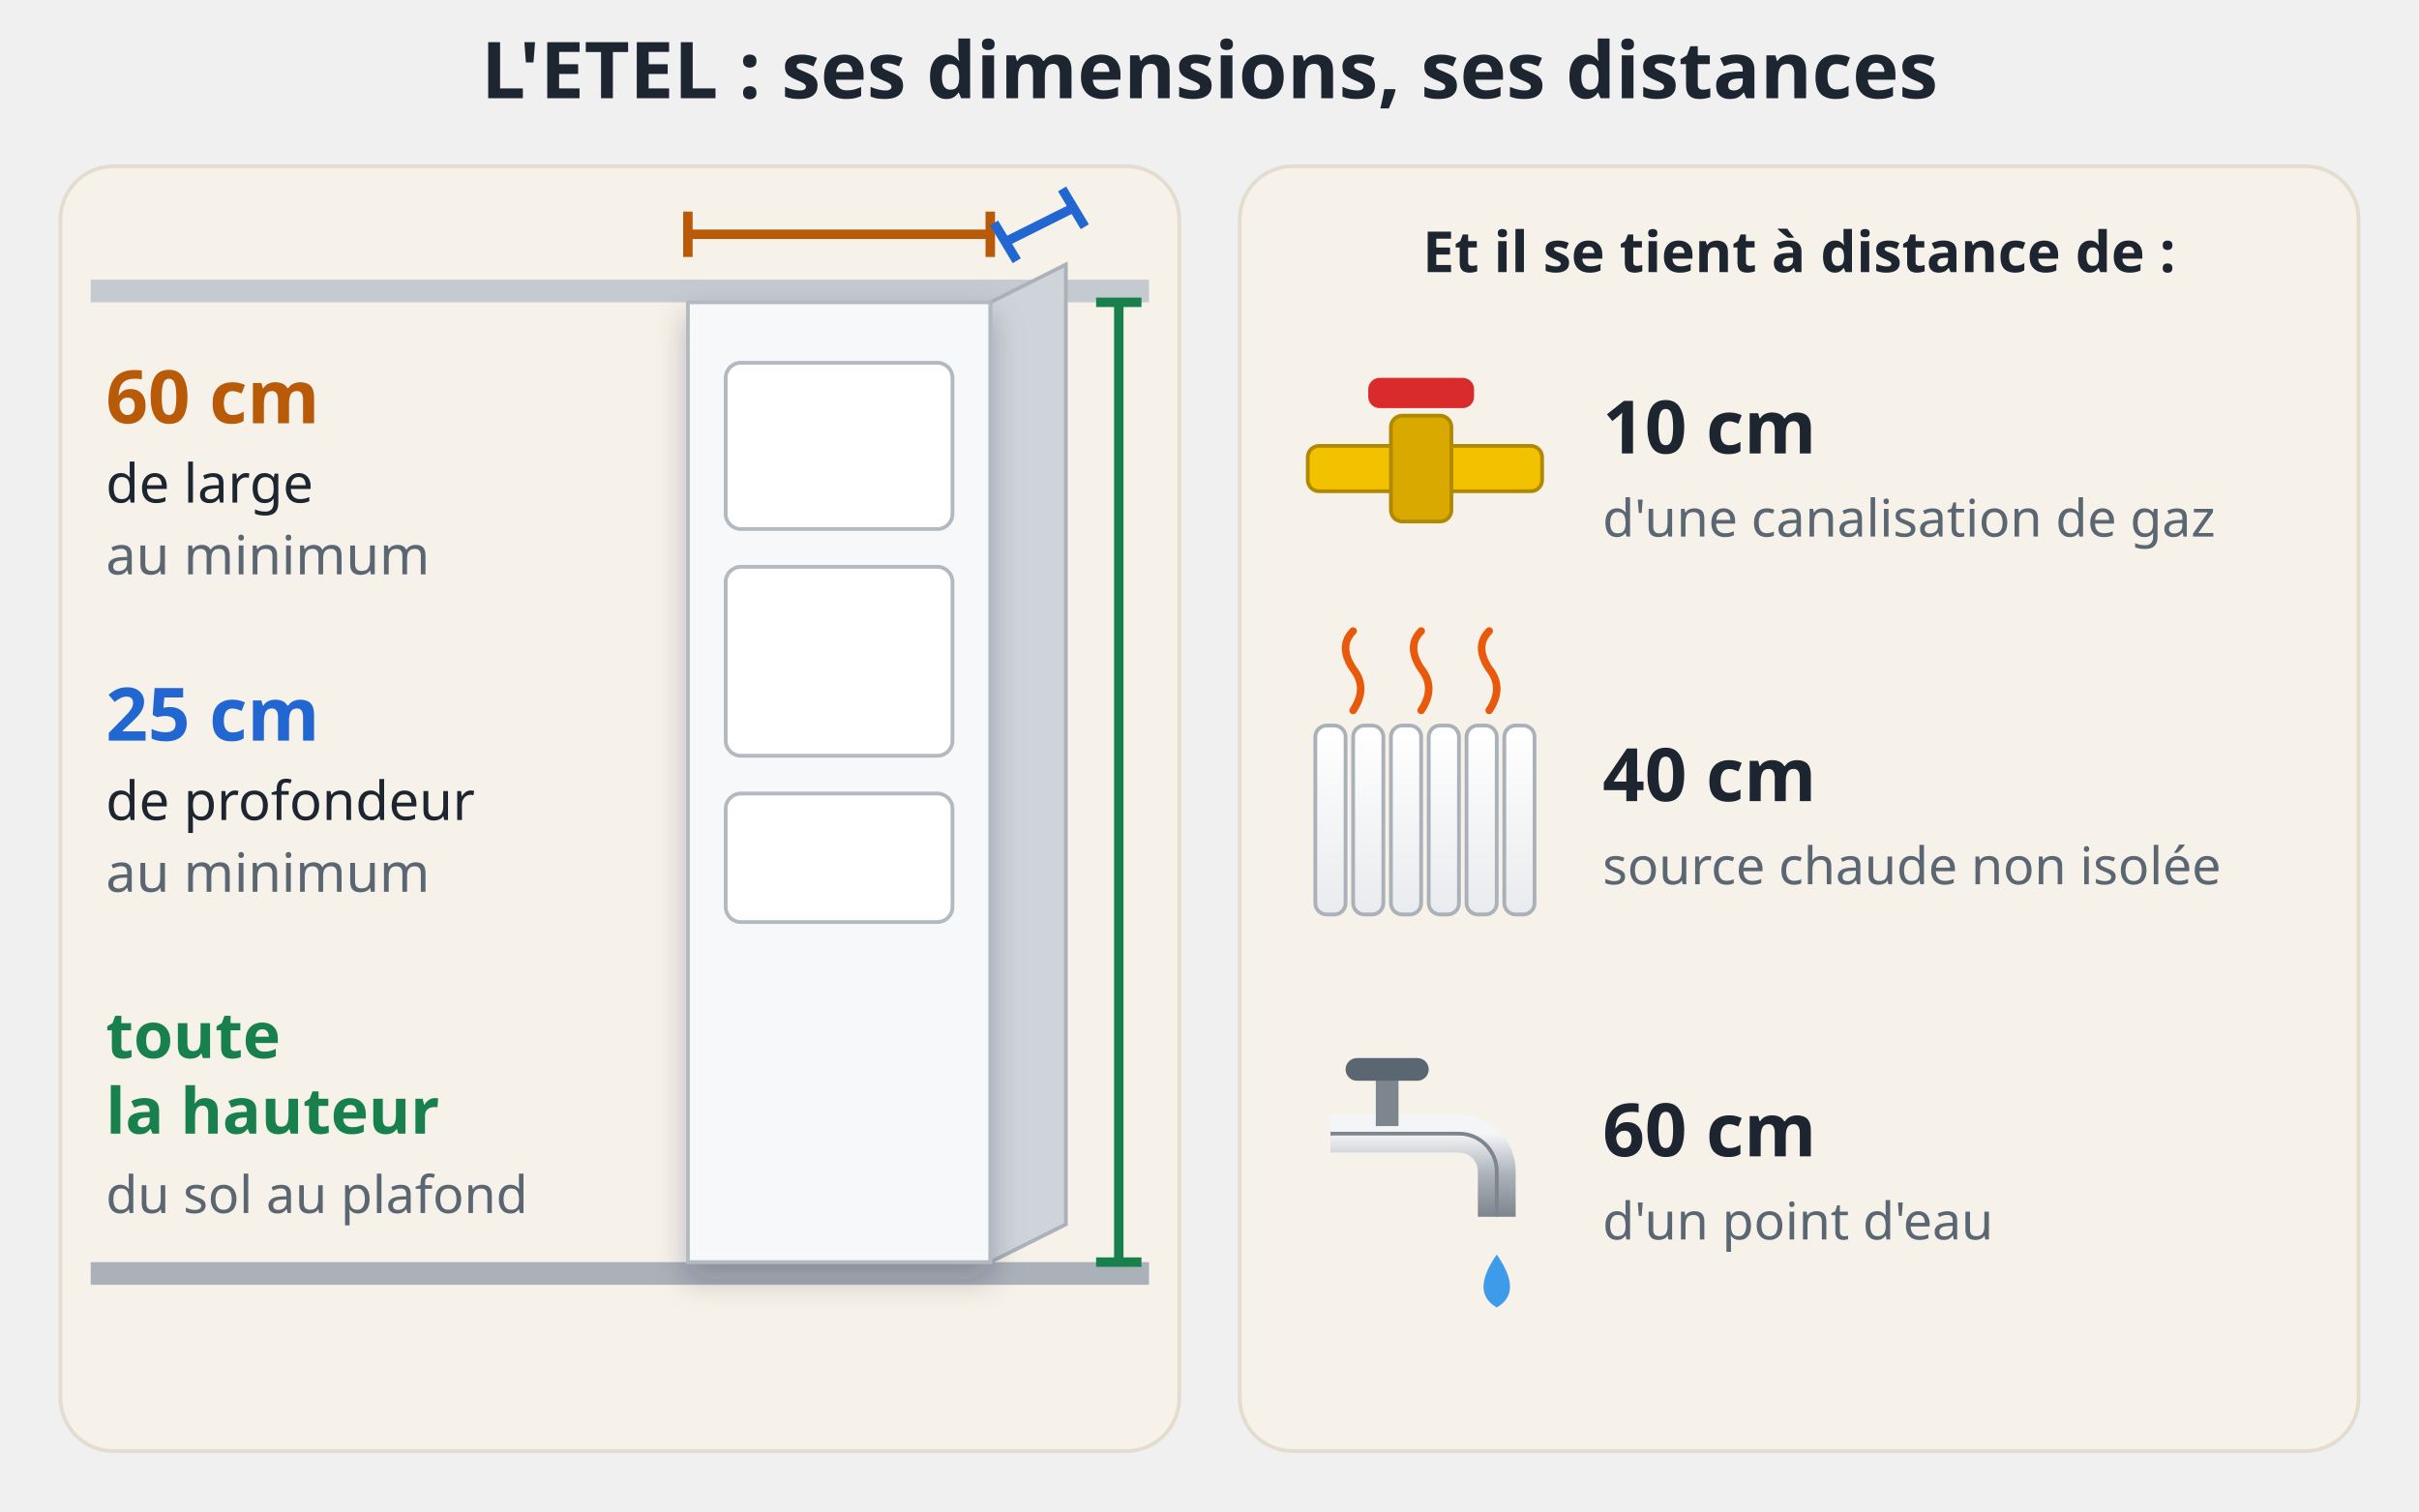
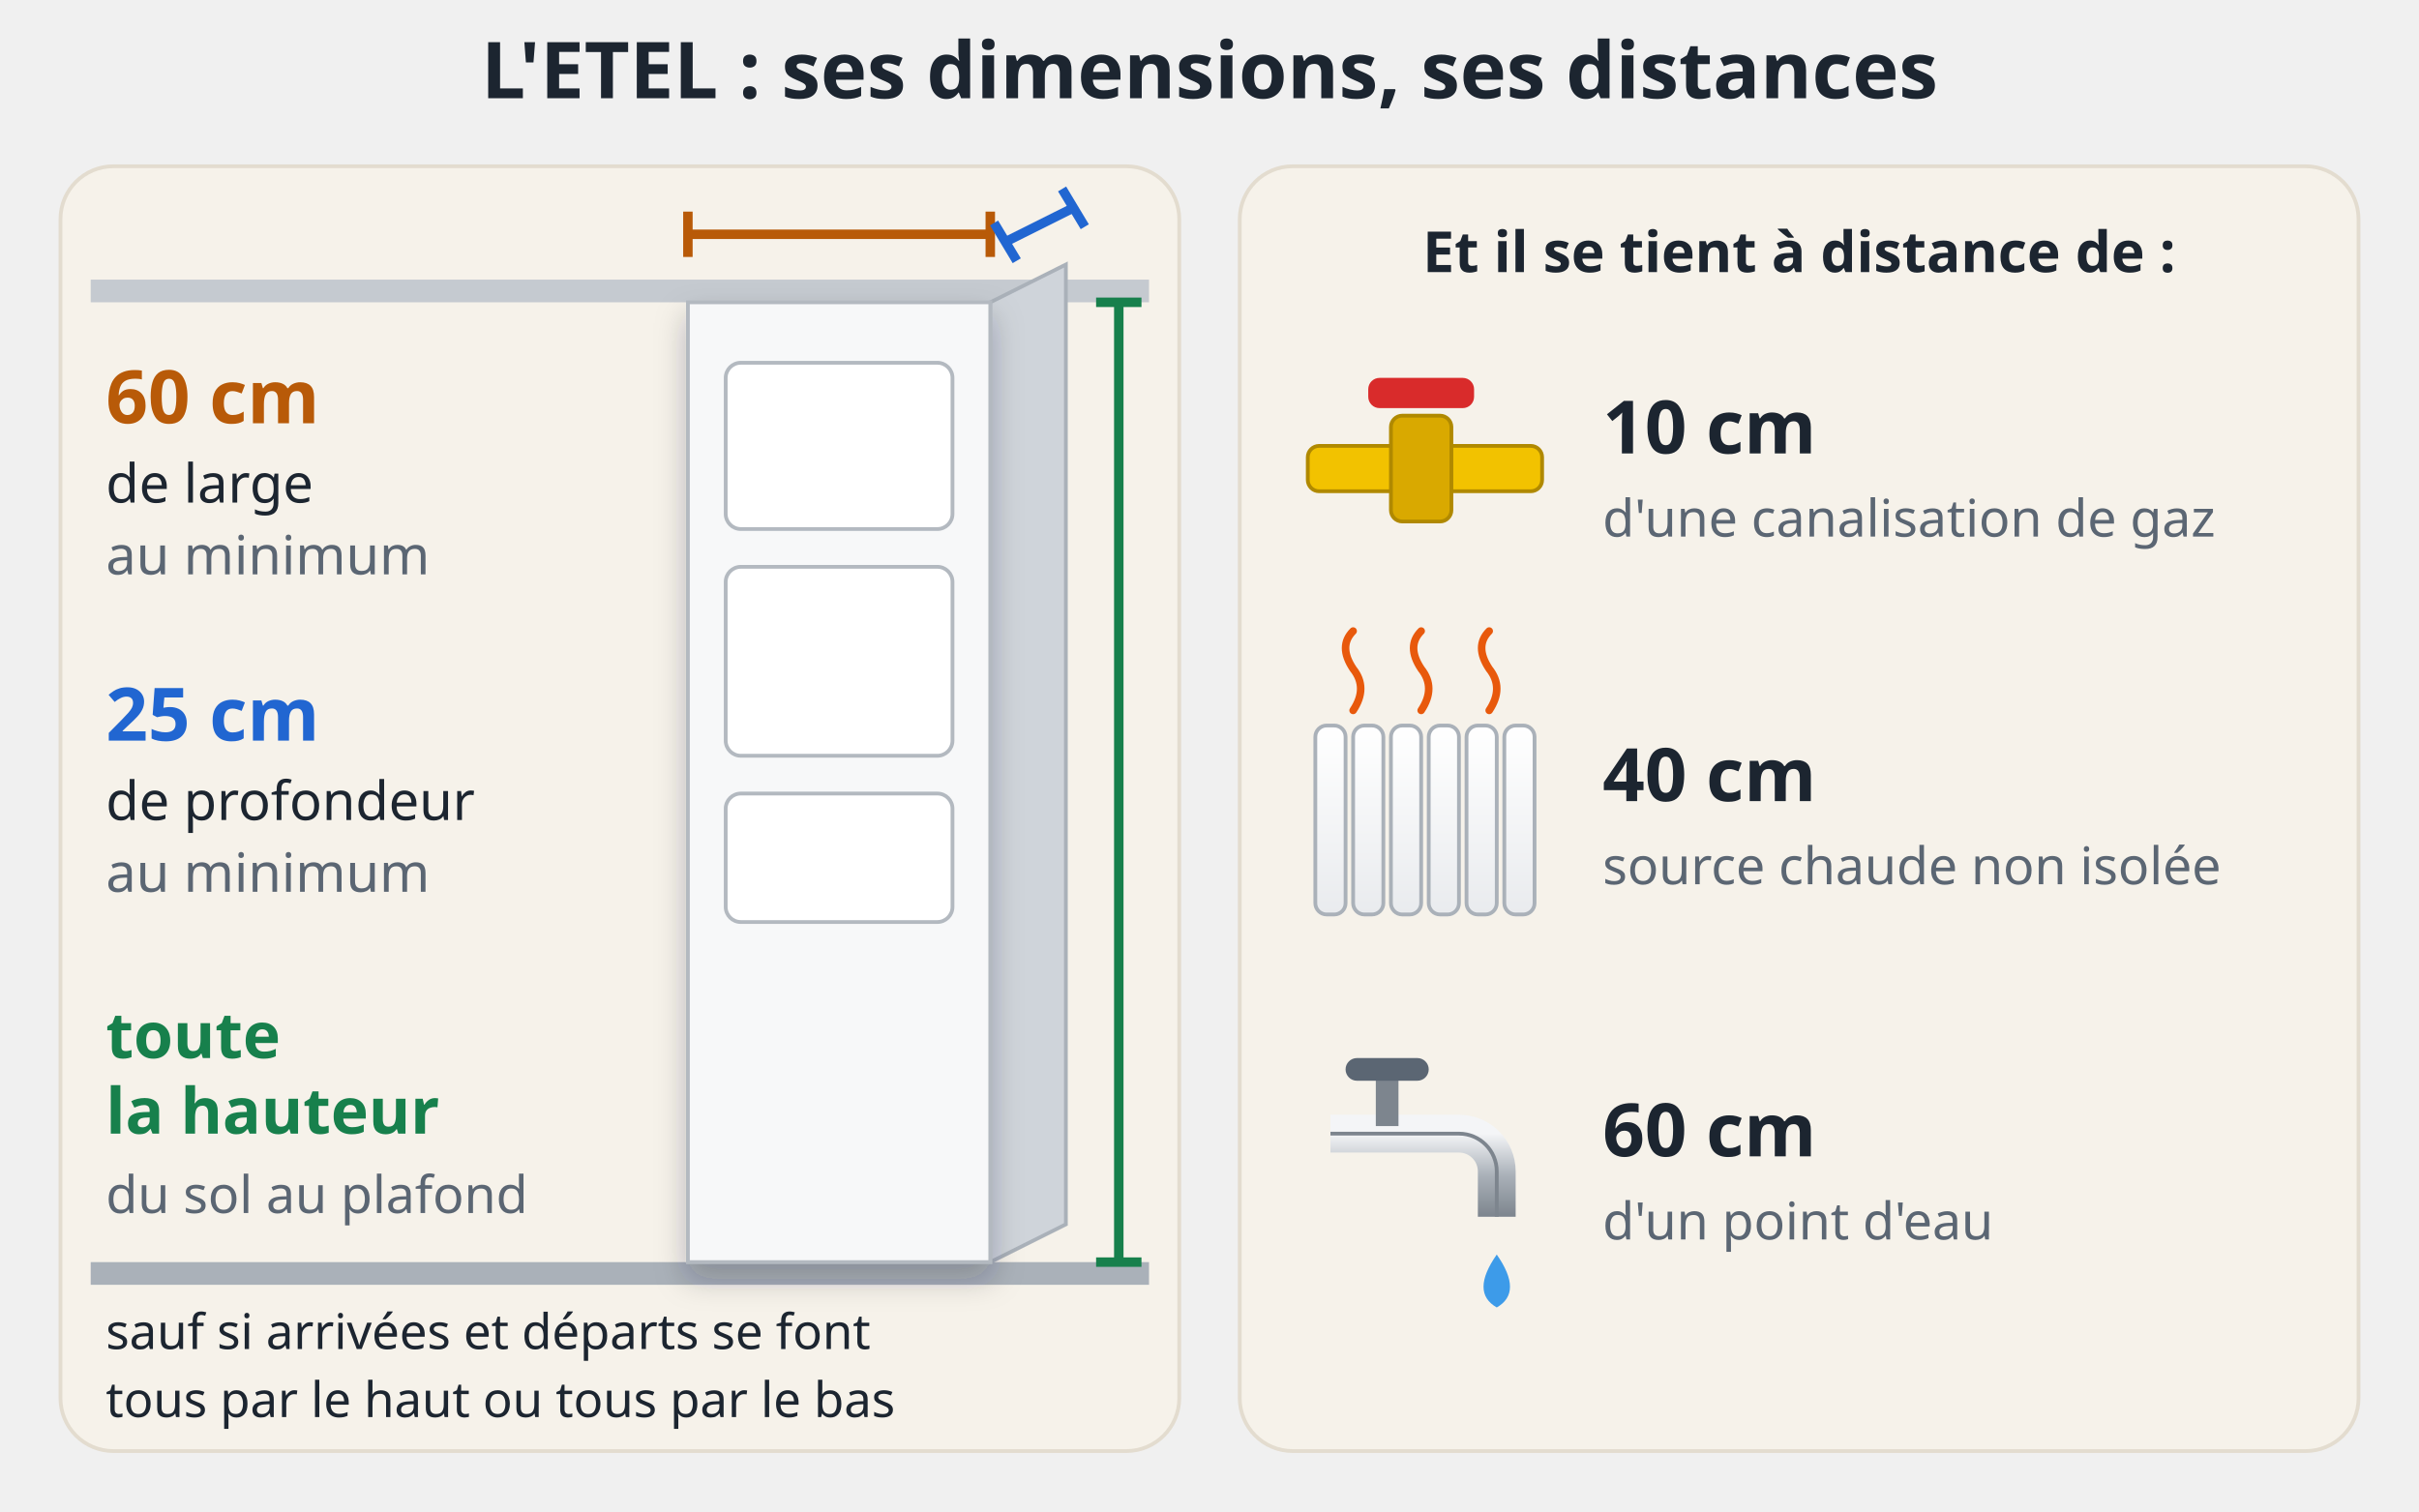
- <svg xmlns="http://www.w3.org/2000/svg" viewBox="0 0 640 400" font-family="'Segoe UI',system-ui,sans-serif" role="img" aria-label="Dimensions de l'ETEL : 60 cm de large, 25 cm de profondeur, du sol au plafond. Distances à respecter : 10 cm d'une canalisation de gaz, 40 cm d'une source de chaleur non isolée thermiquement, 60 cm d'un point d'eau">
+ <svg xmlns="http://www.w3.org/2000/svg" viewBox="0 0 640 400" font-family="'Segoe UI',system-ui,sans-serif" role="img" aria-label="Dimensions de l'ETEL : 60 cm de large, 25 cm de profondeur, du sol au plafond, sauf si les arrivées et les départs se font tous par le haut ou tous par le bas. Distances à respecter : 10 cm d'une canalisation de gaz, 40 cm d'une source de chaleur non isolée thermiquement, 60 cm d'un point d'eau">
  <defs>
    <linearGradient id="corps" x1="0" y1="0" x2="1" y2="0">
      <stop offset="0" stop-color="#eef0f2" />
      <stop offset=".5" stop-color="#fdfdfd" />
      <stop offset="1" stop-color="#dfe2e6" />
    </linearGradient>
    <linearGradient id="nez" x1="0" y1="0" x2="0" y2="1">
      <stop offset="0" stop-color="#ffffff" />
      <stop offset="1" stop-color="#e9ebee" />
    </linearGradient>
    <linearGradient id="manette" x1="0" y1="0" x2="0" y2="1">
      <stop offset="0" stop-color="#4a5058" />
      <stop offset="1" stop-color="#23272c" />
    </linearGradient>
    <radialGradient id="vis" cx=".4" cy=".35" r=".7">
      <stop offset="0" stop-color="#f1f2f4" />
      <stop offset="1" stop-color="#8d949c" />
    </radialGradient>
    <linearGradient id="cuivreH" x1="0" y1="0" x2="0" y2="1">
      <stop offset="0" stop-color="#f0b77a" />
      <stop offset=".5" stop-color="#c9782f" />
      <stop offset="1" stop-color="#8f4f17" />
    </linearGradient>
    <linearGradient id="cuivreV" x1="0" y1="0" x2="1" y2="0">
      <stop offset="0" stop-color="#8f4f17" />
      <stop offset=".45" stop-color="#f0b77a" />
      <stop offset="1" stop-color="#9a5a1f" />
    </linearGradient>
    <linearGradient id="acierH" x1="0" y1="0" x2="0" y2="1">
      <stop offset="0" stop-color="#f4f5f7" />
      <stop offset=".5" stop-color="#aab1b9" />
      <stop offset="1" stop-color="#7d858e" />
    </linearGradient>
    <linearGradient id="cylH" x1="0" y1="0" x2="0" y2="1">
      <stop offset="0" stop-color="#d9dde1" />
      <stop offset=".35" stop-color="#ffffff" />
      <stop offset="1" stop-color="#c3c8ce" />
    </linearGradient>
    <linearGradient id="gaineV" x1="0" y1="0" x2="1" y2="0">
      <stop offset="0" stop-color="#a81d1d" />
      <stop offset=".4" stop-color="#ef4a4a" />
      <stop offset="1" stop-color="#b02020" />
    </linearGradient>
    <linearGradient id="chaud" x1="0" y1="0" x2="1" y2="0">
      <stop offset="0" stop-color="#3a3f46" />
      <stop offset=".5" stop-color="#e8590c" />
      <stop offset="1" stop-color="#ff3b1f" />
    </linearGradient>
    <linearGradient id="icta" x1="0" y1="0" x2="0" y2="1">
      <stop offset="0" stop-color="#8d949c" />
      <stop offset=".3" stop-color="#dfe3e7" />
      <stop offset="1" stop-color="#6b727a" />
    </linearGradient>
    <linearGradient id="tpc" x1="0" y1="0" x2="0" y2="1">
      <stop offset="0" stop-color="#b02020" />
      <stop offset=".3" stop-color="#ff6b5e" />
      <stop offset="1" stop-color="#8e1414" />
    </linearGradient>
    <linearGradient id="irl" x1="0" y1="0" x2="0" y2="1">
      <stop offset="0" stop-color="#aab1b9" />
      <stop offset=".3" stop-color="#f1f3f5" />
      <stop offset="1" stop-color="#8d949c" />
    </linearGradient>
    <linearGradient id="terre" x1="0" y1="0" x2="0" y2="1">
      <stop offset="0" stop-color="#c9a877" />
      <stop offset="1" stop-color="#a98557" />
    </linearGradient>
    <pattern id="vj" width="16" height="16" patternUnits="userSpaceOnUse" patternTransform="rotate(35)">
      <rect width="16" height="16" fill="#2e9e4f" />
      <rect width="7" height="16" fill="#f2d21a" />
    </pattern>
    <filter id="ombre" x="-15%" y="-15%" width="130%" height="140%">
      <feDropShadow dx="0" dy="4" stdDeviation="4" flood-color="#1b2430" flood-opacity=".25" />
    </filter>
    <g id="borne">
      <rect x="-12" y="-12" width="24" height="24" rx="4" fill="#2b3036" />
      <circle r="8" fill="url(#vis)" />
      <rect x="-6" y="-1.2" width="12" height="2.4" rx="1" fill="#5a616a" transform="rotate(-25)" />
    </g>
  </defs>
  <text x="320.0" y="26" text-anchor="middle" font-size="20.8" font-weight="800" fill="#1c2530">L'ETEL : ses dimensions, ses distances</text>
  <rect x="16" y="44" width="296" height="340" rx="14" fill="#f6f2ea" stroke="#e3dccf" />
  <rect x="328" y="44" width="296" height="340" rx="14" fill="#f6f2ea" stroke="#e3dccf" />
  <rect x="24" y="74" width="280" height="6" fill="#c5cad0" />
  <rect x="24" y="334" width="280" height="6" fill="#aab1b9" />
  <polygon points="262,80 282,70 282,324 262,334" fill="#cfd4da" stroke="#aab1b9" />
  <g filter="url(#ombre)">
    <rect x="182" y="80" width="80" height="254" fill="#f7f8f9" stroke="#b3b9c0" />
  </g>
  <rect x="192" y="96" width="60" height="44" rx="4" fill="#fff" stroke="#b3b9c0" />
  <rect x="192" y="150" width="60" height="50" rx="4" fill="#fff" stroke="#b3b9c0" />
  <rect x="192" y="210" width="60" height="34" rx="4" fill="#fff" stroke="#b3b9c0" />
  <path d="M182 62 H262" stroke="#b85a08" stroke-width="2.5" />
  <path d="M182 56 v12 M262 56 v12" stroke="#b85a08" stroke-width="2.5" />
  <path d="M266 64 L284 55" stroke="#2166d1" stroke-width="2.5" />
  <path d="M263 59 l6 10 M281 50 l6 10" stroke="#2166d1" stroke-width="2.5" />
  <path d="M296 80 V334" stroke="#17804c" stroke-width="2.5" />
  <path d="M290 80 h12 M290 334 h12" stroke="#17804c" stroke-width="2.5" />
  <text x="28" y="112" text-anchor="start" font-size="19.5" font-weight="800" fill="#b85a08">60 cm</text>
  <text x="28" y="133" text-anchor="start" font-size="14.3" font-weight="500" fill="#1c2530">de large</text>
  <text x="28" y="152" text-anchor="start" font-size="14.3" font-weight="500" fill="#5b6673">au minimum</text>
  <text x="28" y="196" text-anchor="start" font-size="19.5" font-weight="800" fill="#2166d1">25 cm</text>
  <text x="28" y="217" text-anchor="start" font-size="14.3" font-weight="500" fill="#1c2530">de profondeur</text>
  <text x="28" y="236" text-anchor="start" font-size="14.3" font-weight="500" fill="#5b6673">au minimum</text>
  <text x="28" y="280" text-anchor="start" font-size="16.9" font-weight="800" fill="#17804c">toute</text>
  <text x="28" y="300" text-anchor="start" font-size="16.9" font-weight="800" fill="#17804c">la hauteur</text>
  <text x="28" y="321" text-anchor="start" font-size="13.7" font-weight="500" fill="#5b6673">du sol au plafond</text>
+   <text x="28" y="357" text-anchor="start" font-size="13.0" font-weight="500" fill="#1c2530">sauf si arrivées et départs se font</text>
+   <text x="28" y="375" text-anchor="start" font-size="13.0" font-weight="500" fill="#1c2530">tous par le haut ou tous par le bas</text>
  <text x="476" y="72" text-anchor="middle" font-size="15.0" font-weight="800" fill="#1c2530">Et il se tient à distance de :</text>
  <rect x="346" y="118" width="62" height="12" rx="3" fill="#f2c200" stroke="#b08900" />
  <rect x="368" y="110" width="16" height="28" rx="3" fill="#d9a900" stroke="#b08900" />
  <rect x="362" y="100" width="28" height="8" rx="3" fill="#d92b2b" />
  <rect x="348" y="192" width="8" height="50" rx="3" fill="url(#nez)" stroke="#aab1b9" />
  <rect x="358" y="192" width="8" height="50" rx="3" fill="url(#nez)" stroke="#aab1b9" />
  <rect x="368" y="192" width="8" height="50" rx="3" fill="url(#nez)" stroke="#aab1b9" />
  <rect x="378" y="192" width="8" height="50" rx="3" fill="url(#nez)" stroke="#aab1b9" />
  <rect x="388" y="192" width="8" height="50" rx="3" fill="url(#nez)" stroke="#aab1b9" />
  <rect x="398" y="192" width="8" height="50" rx="3" fill="url(#nez)" stroke="#aab1b9" />
  <path d="M358 188 q4 -6 0 -11 q-4 -6 0 -10" fill="none" stroke="#e8590c" stroke-width="2" stroke-linecap="round" />
  <path d="M376 188 q4 -6 0 -11 q-4 -6 0 -10" fill="none" stroke="#e8590c" stroke-width="2" stroke-linecap="round" />
  <path d="M394 188 q4 -6 0 -11 q-4 -6 0 -10" fill="none" stroke="#e8590c" stroke-width="2" stroke-linecap="round" />
  <path d="M352 300 H386 a10 10 0 0 1 10 10 V322" fill="none" stroke="url(#acierH)" stroke-width="10" />
  <path d="M352 300 H386 a10 10 0 0 1 10 10 V322" fill="none" stroke="#7d858e" stroke-width="1" />
  <rect x="364" y="284" width="6" height="14" fill="#7d858e" />
  <rect x="356" y="280" width="22" height="6" rx="3" fill="#5b6673" />
  <path d="M396 332 q-7 10 0 14 q7 -4 0 -14" fill="#3d9be9" />
  <text x="424" y="120" text-anchor="start" font-size="19.5" font-weight="800" fill="#1c2530">10 cm</text>
  <text x="424" y="142" text-anchor="start" font-size="13.7" font-weight="500" fill="#5b6673">d'une canalisation de gaz</text>
  <text x="424" y="212" text-anchor="start" font-size="19.5" font-weight="800" fill="#1c2530">40 cm</text>
  <text x="424" y="234" text-anchor="start" font-size="13.7" font-weight="500" fill="#5b6673">source chaude non isolée</text>
  <text x="424" y="306" text-anchor="start" font-size="19.5" font-weight="800" fill="#1c2530">60 cm</text>
  <text x="424" y="328" text-anchor="start" font-size="13.7" font-weight="500" fill="#5b6673">d'un point d'eau</text>
</svg>
